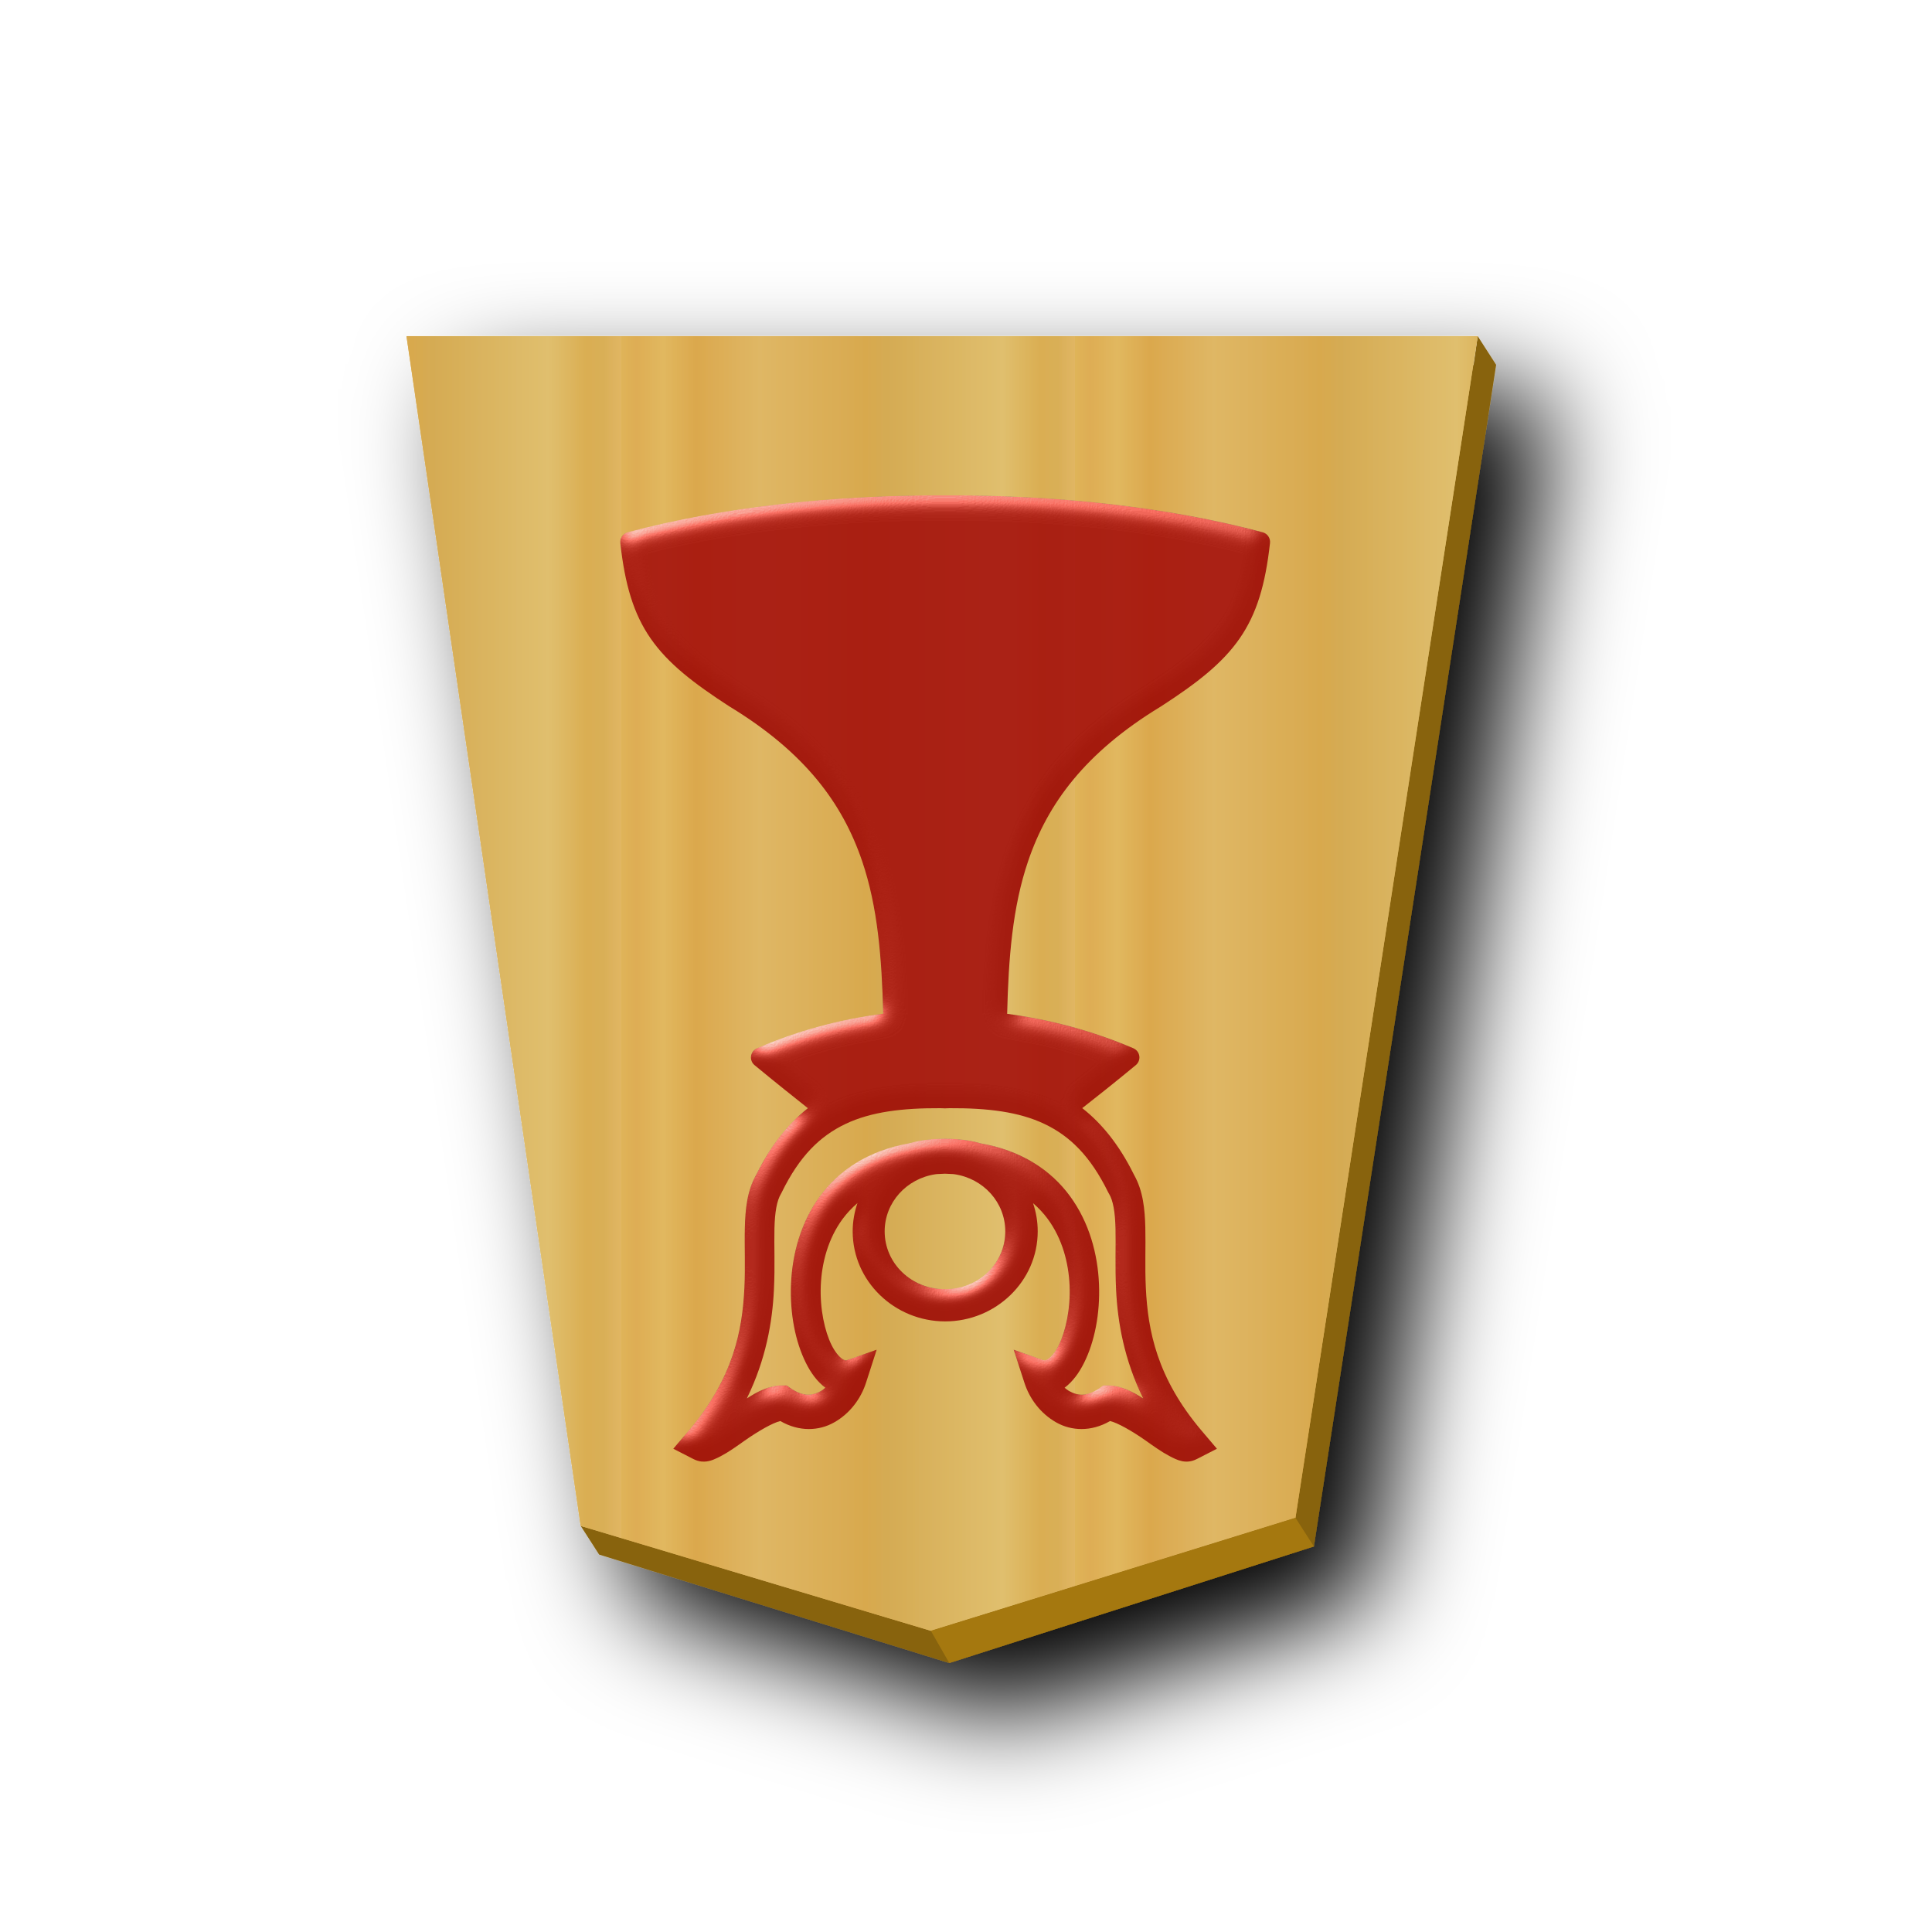
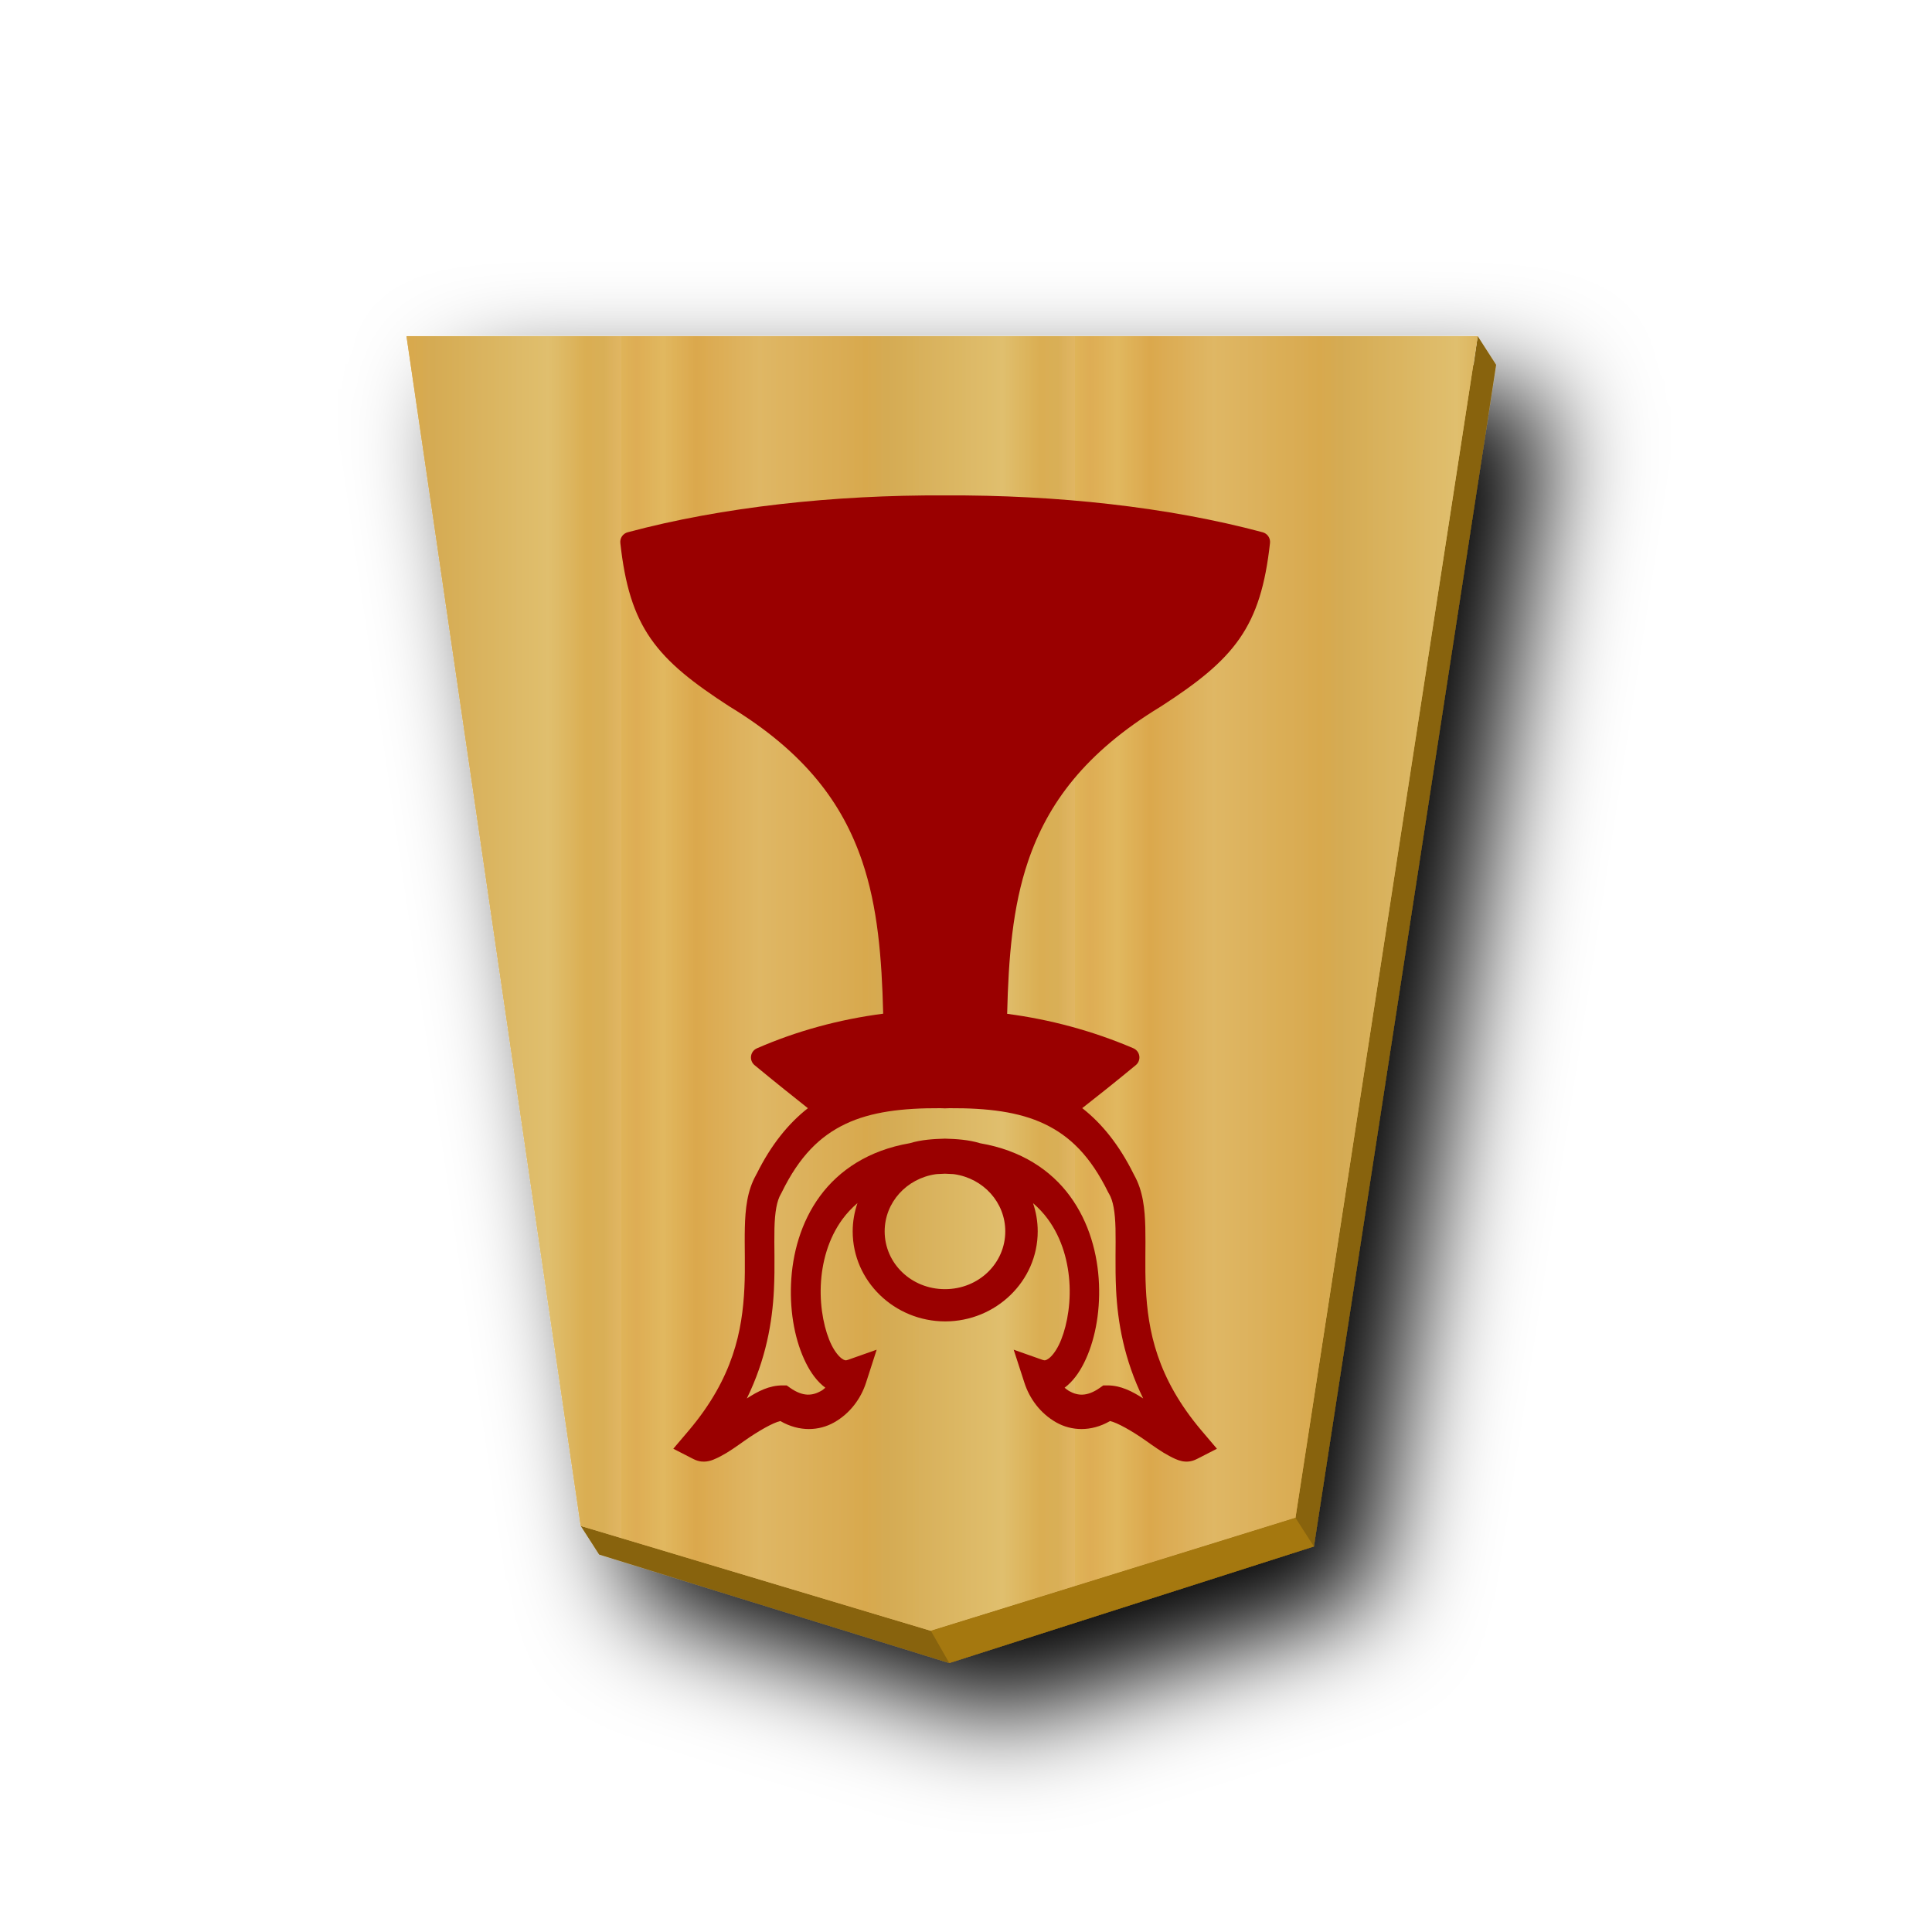
<svg xmlns="http://www.w3.org/2000/svg" xmlns:xlink="http://www.w3.org/1999/xlink" viewBox="0 0 60 60" version="1.1" id="svg28">
  <defs id="defs22">
    <linearGradient id="1TO_svg__a">
      <stop offset="0" stop-color="#dfb459" id="stop1" />
      <stop offset=".042" stop-color="#dead54" id="stop2" />
      <stop offset=".093" stop-color="#e1b85f" id="stop3" />
      <stop offset=".165" stop-color="#dba84d" id="stop4" />
      <stop offset=".305" stop-color="#dfb765" id="stop5" />
      <stop offset=".539" stop-color="#d8a94e" id="stop6" />
      <stop offset=".586" stop-color="#d5ab53" id="stop7" />
      <stop offset=".84" stop-color="#e0bf6e" id="stop8" />
      <stop offset=".924" stop-color="#daae52" id="stop9" />
      <stop offset=".962" stop-color="#d9af57" id="stop10" />
      <stop offset="1" stop-color="#e1b663" id="stop11" />
    </linearGradient>
    <linearGradient xlink:href="#1TO_svg__a" id="1TO_svg__c" x1="417.476" x2="400.442" y1="176.269" y2="176.269" gradientUnits="userSpaceOnUse" spreadMethod="repeat" />
    <linearGradient xlink:href="#1NG_svg__a" id="1TO_svg__f" x1="417.476" x2="400.442" y1="176.269" y2="176.269" gradientUnits="userSpaceOnUse" spreadMethod="repeat" />
    <linearGradient xlink:href="#1TO_svg__a" id="1TO_svg__e" x1="417.476" x2="400.442" y1="176.269" y2="176.269" gradientUnits="userSpaceOnUse" spreadMethod="repeat" />
    <filter id="1TO_svg__d" x="-0.117" y="-0.096" width="1.284" height="1.233">
      <feGaussianBlur in="SourceAlpha" result="blur" stdDeviation="2" id="feGaussianBlur22" />
      <feOffset dx="2" dy="2" result="offsetBlur" id="feOffset22" />
      <feBlend in="SourceGraphic" in2="offsetBlur" id="feBlend22" />
    </filter>
    <linearGradient id="1NG_svg__a">
      <stop offset="0" stop-color="#dfb459" id="stop1-3" />
      <stop offset=".033" stop-color="#dead54" id="stop2-0" />
      <stop offset=".093" stop-color="#e1b85f" id="stop3-8" />
      <stop offset=".165" stop-color="#dba84d" id="stop4-5" />
      <stop offset=".305" stop-color="#dfb765" id="stop5-9" />
      <stop offset=".539" stop-color="#d8a94e" id="stop6-6" />
      <stop offset=".586" stop-color="#d5ab53" id="stop7-1" />
      <stop offset=".84" stop-color="#e0bf6e" id="stop8-9" />
      <stop offset=".924" stop-color="#daae52" id="stop9-2" />
      <stop offset=".962" stop-color="#d9af57" id="stop10-3" />
      <stop offset="1" stop-color="#e1b663" id="stop11-7" />
    </linearGradient>
    <filter style="color-interpolation-filters:sRGB;" id="filter29" x="-0.038" y="-0.026" width="1.076" height="1.051">
      <feColorMatrix values="1 0 0 0 0 0 1 0 0 0 0 0 1 0 0 0 0 0 0.85 0" result="color" in="SourceGraphic" id="feColorMatrix28" />
      <feGaussianBlur in="SourceAlpha" stdDeviation="0.32" result="blur" id="feGaussianBlur28" />
      <feSpecularLighting in="blur" specularExponent="25" specularConstant="2.019" surfaceScale="5" lighting-color="rgb(255,255,255)" result="specular" id="feSpecularLighting28">
        <feDistantLight elevation="25" azimuth="245" id="feDistantLight28" />
      </feSpecularLighting>
      <feComposite in="specular" in2="SourceGraphic" k3="1" k2="1" operator="arithmetic" result="composite1" id="feComposite28" />
      <feComposite in="composite1" in2="color" operator="atop" result="composite2" id="feComposite29" />
    </filter>
  </defs>
  <g fill="url(#1TO_svg__c)" filter="url(#1TO_svg__d)" transform="translate(-77.198 -14.428)scale(.82776)" id="g24">
    <path fill="#886310" d="m148.702 30.041-.153 1.076h-39.346l6.4 43.696-.555-.134.691 1.076 13.138 4.068 13.679-4.373 6.838-44.333z" id="path22" />
    <path fill="url(#1TO_svg__e)" d="m141.865 74.375 6.837-44.334h-40.19l6.535 44.638 13.138 3.935z" id="path23" />
    <path fill="url(#1TO_svg__f)" d="m-50.708-26.75-6.837 44.334h40.19l-6.535-44.638-13.138-3.935z" transform="rotate(180 45.578 23.813)" id="path24" />
  </g>
  <path fill="#a5780f" d="m28.908 50.646.573 1 11.322-3.62-.571-.89z" id="path25" />
-   <path id="path9" style="color:#000000;fill:#9a0000;fill-opacity:1;stroke-width:0.045;-inkscape-stroke:none;filter:url(#filter29)" d="m 21.863,45.392 c -0.028,3.5e-4 -0.057,-4.1e-4 -0.086,-0.004 -0.078,-0.009 -0.16,-0.034 -0.246,-0.078 l -0.621,-0.318 0.479,-0.564 c 1.388,-1.64 1.665,-3.108 1.729,-4.432 0.032,-0.662 -8.62e-4,-1.285 0.014,-1.873 0.014,-0.572 0.07,-1.14 0.348,-1.633 0.002,-0.005 0.004,-0.009 0.006,-0.014 0.005,-0.009 0.01,-0.018 0.016,-0.027 0.443,-0.892 0.979,-1.556 1.588,-2.033 -0.471,-0.374 -0.984,-0.781 -1.658,-1.338 a 0.31,0.31 0 0 1 0.074,-0.521 c 1.232,-0.538 2.557,-0.899 3.922,-1.076 -0.043,-1.732 -0.169,-3.314 -0.654,-4.74 -0.61,-1.791 -1.768,-3.368 -4.107,-4.793 a 0.31,0.31 0 0 1 -0.008,-0.004 c -1.129,-0.732 -1.91,-1.337 -2.447,-2.107 -0.537,-0.77 -0.805,-1.684 -0.947,-2.973 a 0.31,0.31 0 0 1 0.229,-0.334 c 2.934,-0.786 6.397,-1.161 9.857,-1.145 3.462,-0.016 6.927,0.358 9.861,1.145 a 0.31,0.31 0 0 1 0.229,0.334 c -0.142,1.289 -0.412,2.202 -0.949,2.973 -0.537,0.77 -1.316,1.376 -2.445,2.107 a 0.31,0.31 0 0 1 -0.008,0.004 c -2.339,1.425 -3.499,3.002 -4.109,4.793 -0.486,1.427 -0.61,3.011 -0.652,4.744 1.321,0.174 2.641,0.523 3.92,1.07 a 0.31,0.31 0 0 1 0.076,0.523 c -0.675,0.558 -1.197,0.969 -1.664,1.336 0.61,0.478 1.146,1.142 1.59,2.035 l 0.021,0.041 c 0.278,0.493 0.334,1.061 0.348,1.633 0.015,0.588 -0.016,1.211 0.016,1.873 0.064,1.324 0.34,2.792 1.729,4.432 l 0.479,0.564 -0.621,0.318 c -0.345,0.176 -0.618,0.033 -0.859,-0.094 -0.242,-0.127 -0.481,-0.3 -0.723,-0.471 -0.437,-0.309 -0.896,-0.565 -1.117,-0.613 -0.597,0.345 -1.209,0.302 -1.666,0.045 -0.498,-0.28 -0.834,-0.743 -0.992,-1.232 l -0.334,-1.029 0.895,0.316 c 0.068,0.024 0.105,0.02 0.193,-0.043 0.088,-0.063 0.206,-0.203 0.312,-0.416 0.212,-0.427 0.366,-1.122 0.336,-1.844 -0.03,-0.722 -0.232,-1.465 -0.676,-2.07 -0.129,-0.176 -0.283,-0.342 -0.459,-0.494 0.094,0.276 0.145,0.57 0.145,0.877 0,1.547 -1.301,2.795 -2.873,2.795 -1.572,0 -2.873,-1.248 -2.873,-2.795 0,-0.308 0.054,-0.602 0.148,-0.879 -0.177,0.153 -0.333,0.319 -0.463,0.496 -0.444,0.605 -0.646,1.348 -0.676,2.07 -0.03,0.722 0.123,1.417 0.336,1.844 0.106,0.213 0.227,0.353 0.314,0.416 0.088,0.063 0.123,0.067 0.191,0.043 l 0.895,-0.316 -0.332,1.029 c -0.158,0.489 -0.496,0.953 -0.994,1.232 -0.457,0.257 -1.069,0.3 -1.666,-0.045 -0.221,0.048 -0.678,0.305 -1.115,0.613 -0.242,0.171 -0.481,0.344 -0.723,0.471 -0.159,0.083 -0.33,0.173 -0.527,0.176 z m 1.33,-1.961 c 0.337,-0.221 0.699,-0.408 1.113,-0.406 h 0.125 l 0.107,0.076 c 0.41,0.287 0.7,0.242 0.961,0.096 0.047,-0.026 0.09,-0.064 0.133,-0.1 -0.252,-0.188 -0.448,-0.457 -0.605,-0.773 -0.326,-0.655 -0.499,-1.524 -0.461,-2.449 0.038,-0.925 0.3,-1.912 0.898,-2.727 0.596,-0.811 1.52,-1.427 2.791,-1.645 0.356,-0.109 0.737,-0.131 1.082,-0.141 h 0.01 0.012 c 0.345,0.01 0.725,0.033 1.082,0.143 1.271,0.217 2.194,0.831 2.789,1.643 0.598,0.815 0.862,1.802 0.9,2.727 0.038,0.925 -0.137,1.794 -0.463,2.449 -0.158,0.316 -0.354,0.585 -0.605,0.773 0.043,0.036 0.088,0.073 0.135,0.1 0.261,0.147 0.549,0.191 0.959,-0.096 l 0.107,-0.076 h 0.125 c 0.414,-0.002 0.778,0.185 1.115,0.406 -0.595,-1.213 -0.794,-2.378 -0.842,-3.375 -0.035,-0.737 -0.005,-1.388 -0.018,-1.902 -0.013,-0.515 -0.072,-0.863 -0.201,-1.08 l -0.012,-0.02 -0.012,-0.021 c -0.553,-1.129 -1.189,-1.751 -1.984,-2.129 -0.795,-0.378 -1.771,-0.494 -2.945,-0.488 -0.038,1.95e-4 -0.076,0.001 -0.115,0.004 l -0.027,0.002 -0.025,-0.002 c -0.039,-0.003 -0.079,-0.004 -0.117,-0.004 -1.175,-0.006 -2.15,0.11 -2.945,0.488 -0.795,0.378 -1.432,1 -1.984,2.129 l -0.01,0.021 -0.012,0.02 c -0.129,0.217 -0.19,0.565 -0.203,1.08 -0.013,0.515 0.02,1.165 -0.016,1.902 -0.048,0.997 -0.247,2.162 -0.842,3.375 z m 6.154,-3.395 c 1.049,0 1.873,-0.806 1.873,-1.795 0,-0.896 -0.676,-1.643 -1.584,-1.775 -0.013,-0.002 -0.026,-0.002 -0.039,-0.004 -0.083,-0.005 -0.167,-0.009 -0.25,-0.012 -0.083,0.003 -0.166,0.006 -0.248,0.012 -0.013,0.002 -0.026,0.002 -0.039,0.004 -0.908,0.132 -1.586,0.879 -1.586,1.775 0,0.989 0.824,1.795 1.873,1.795 z" />
+   <path id="path9" style="color:#000000;fill:#9a0000;fill-opacity:1;stroke-width:0.045;-inkscape-stroke:none" d="m 21.863,45.392 c -0.028,3.5e-4 -0.057,-4.1e-4 -0.086,-0.004 -0.078,-0.009 -0.16,-0.034 -0.246,-0.078 l -0.621,-0.318 0.479,-0.564 c 1.388,-1.64 1.665,-3.108 1.729,-4.432 0.032,-0.662 -8.62e-4,-1.285 0.014,-1.873 0.014,-0.572 0.07,-1.14 0.348,-1.633 0.002,-0.005 0.004,-0.009 0.006,-0.014 0.005,-0.009 0.01,-0.018 0.016,-0.027 0.443,-0.892 0.979,-1.556 1.588,-2.033 -0.471,-0.374 -0.984,-0.781 -1.658,-1.338 a 0.31,0.31 0 0 1 0.074,-0.521 c 1.232,-0.538 2.557,-0.899 3.922,-1.076 -0.043,-1.732 -0.169,-3.314 -0.654,-4.74 -0.61,-1.791 -1.768,-3.368 -4.107,-4.793 a 0.31,0.31 0 0 1 -0.008,-0.004 c -1.129,-0.732 -1.91,-1.337 -2.447,-2.107 -0.537,-0.77 -0.805,-1.684 -0.947,-2.973 a 0.31,0.31 0 0 1 0.229,-0.334 c 2.934,-0.786 6.397,-1.161 9.857,-1.145 3.462,-0.016 6.927,0.358 9.861,1.145 a 0.31,0.31 0 0 1 0.229,0.334 c -0.142,1.289 -0.412,2.202 -0.949,2.973 -0.537,0.77 -1.316,1.376 -2.445,2.107 a 0.31,0.31 0 0 1 -0.008,0.004 c -2.339,1.425 -3.499,3.002 -4.109,4.793 -0.486,1.427 -0.61,3.011 -0.652,4.744 1.321,0.174 2.641,0.523 3.92,1.07 a 0.31,0.31 0 0 1 0.076,0.523 c -0.675,0.558 -1.197,0.969 -1.664,1.336 0.61,0.478 1.146,1.142 1.59,2.035 l 0.021,0.041 c 0.278,0.493 0.334,1.061 0.348,1.633 0.015,0.588 -0.016,1.211 0.016,1.873 0.064,1.324 0.34,2.792 1.729,4.432 l 0.479,0.564 -0.621,0.318 c -0.345,0.176 -0.618,0.033 -0.859,-0.094 -0.242,-0.127 -0.481,-0.3 -0.723,-0.471 -0.437,-0.309 -0.896,-0.565 -1.117,-0.613 -0.597,0.345 -1.209,0.302 -1.666,0.045 -0.498,-0.28 -0.834,-0.743 -0.992,-1.232 l -0.334,-1.029 0.895,0.316 c 0.068,0.024 0.105,0.02 0.193,-0.043 0.088,-0.063 0.206,-0.203 0.312,-0.416 0.212,-0.427 0.366,-1.122 0.336,-1.844 -0.03,-0.722 -0.232,-1.465 -0.676,-2.07 -0.129,-0.176 -0.283,-0.342 -0.459,-0.494 0.094,0.276 0.145,0.57 0.145,0.877 0,1.547 -1.301,2.795 -2.873,2.795 -1.572,0 -2.873,-1.248 -2.873,-2.795 0,-0.308 0.054,-0.602 0.148,-0.879 -0.177,0.153 -0.333,0.319 -0.463,0.496 -0.444,0.605 -0.646,1.348 -0.676,2.07 -0.03,0.722 0.123,1.417 0.336,1.844 0.106,0.213 0.227,0.353 0.314,0.416 0.088,0.063 0.123,0.067 0.191,0.043 l 0.895,-0.316 -0.332,1.029 c -0.158,0.489 -0.496,0.953 -0.994,1.232 -0.457,0.257 -1.069,0.3 -1.666,-0.045 -0.221,0.048 -0.678,0.305 -1.115,0.613 -0.242,0.171 -0.481,0.344 -0.723,0.471 -0.159,0.083 -0.33,0.173 -0.527,0.176 z m 1.33,-1.961 c 0.337,-0.221 0.699,-0.408 1.113,-0.406 h 0.125 l 0.107,0.076 c 0.41,0.287 0.7,0.242 0.961,0.096 0.047,-0.026 0.09,-0.064 0.133,-0.1 -0.252,-0.188 -0.448,-0.457 -0.605,-0.773 -0.326,-0.655 -0.499,-1.524 -0.461,-2.449 0.038,-0.925 0.3,-1.912 0.898,-2.727 0.596,-0.811 1.52,-1.427 2.791,-1.645 0.356,-0.109 0.737,-0.131 1.082,-0.141 h 0.01 0.012 c 0.345,0.01 0.725,0.033 1.082,0.143 1.271,0.217 2.194,0.831 2.789,1.643 0.598,0.815 0.862,1.802 0.9,2.727 0.038,0.925 -0.137,1.794 -0.463,2.449 -0.158,0.316 -0.354,0.585 -0.605,0.773 0.043,0.036 0.088,0.073 0.135,0.1 0.261,0.147 0.549,0.191 0.959,-0.096 l 0.107,-0.076 h 0.125 c 0.414,-0.002 0.778,0.185 1.115,0.406 -0.595,-1.213 -0.794,-2.378 -0.842,-3.375 -0.035,-0.737 -0.005,-1.388 -0.018,-1.902 -0.013,-0.515 -0.072,-0.863 -0.201,-1.08 l -0.012,-0.02 -0.012,-0.021 c -0.553,-1.129 -1.189,-1.751 -1.984,-2.129 -0.795,-0.378 -1.771,-0.494 -2.945,-0.488 -0.038,1.95e-4 -0.076,0.001 -0.115,0.004 l -0.027,0.002 -0.025,-0.002 c -0.039,-0.003 -0.079,-0.004 -0.117,-0.004 -1.175,-0.006 -2.15,0.11 -2.945,0.488 -0.795,0.378 -1.432,1 -1.984,2.129 l -0.01,0.021 -0.012,0.02 c -0.129,0.217 -0.19,0.565 -0.203,1.08 -0.013,0.515 0.02,1.165 -0.016,1.902 -0.048,0.997 -0.247,2.162 -0.842,3.375 z m 6.154,-3.395 c 1.049,0 1.873,-0.806 1.873,-1.795 0,-0.896 -0.676,-1.643 -1.584,-1.775 -0.013,-0.002 -0.026,-0.002 -0.039,-0.004 -0.083,-0.005 -0.167,-0.009 -0.25,-0.012 -0.083,0.003 -0.166,0.006 -0.248,0.012 -0.013,0.002 -0.026,0.002 -0.039,0.004 -0.908,0.132 -1.586,0.879 -1.586,1.775 0,0.989 0.824,1.795 1.873,1.795 z" />
</svg>
